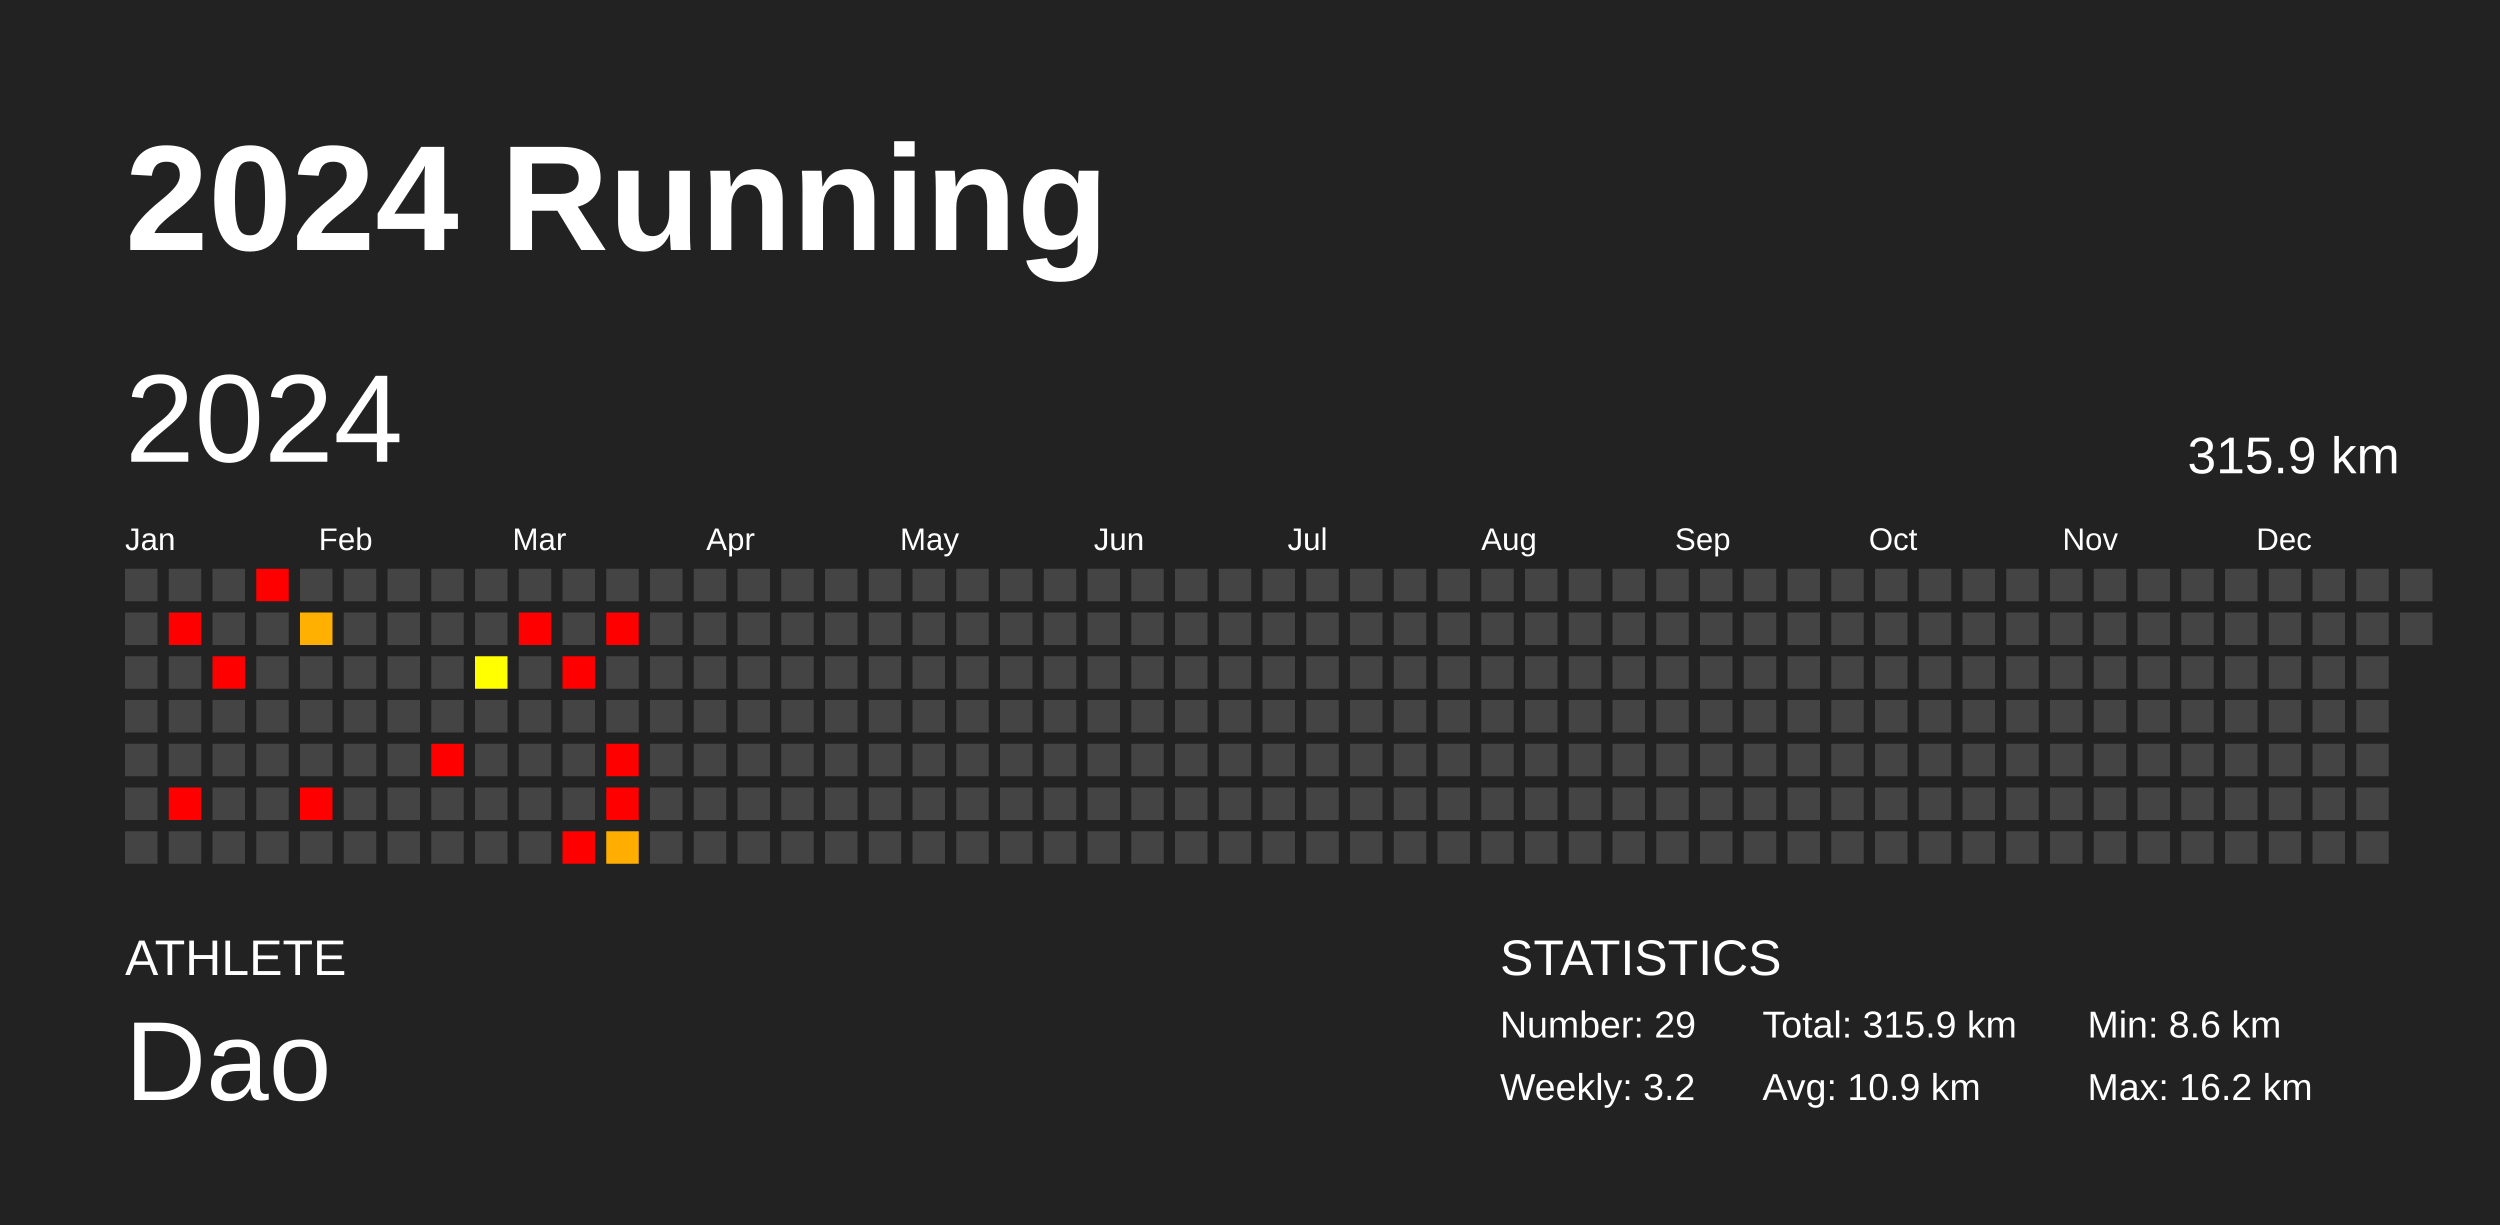
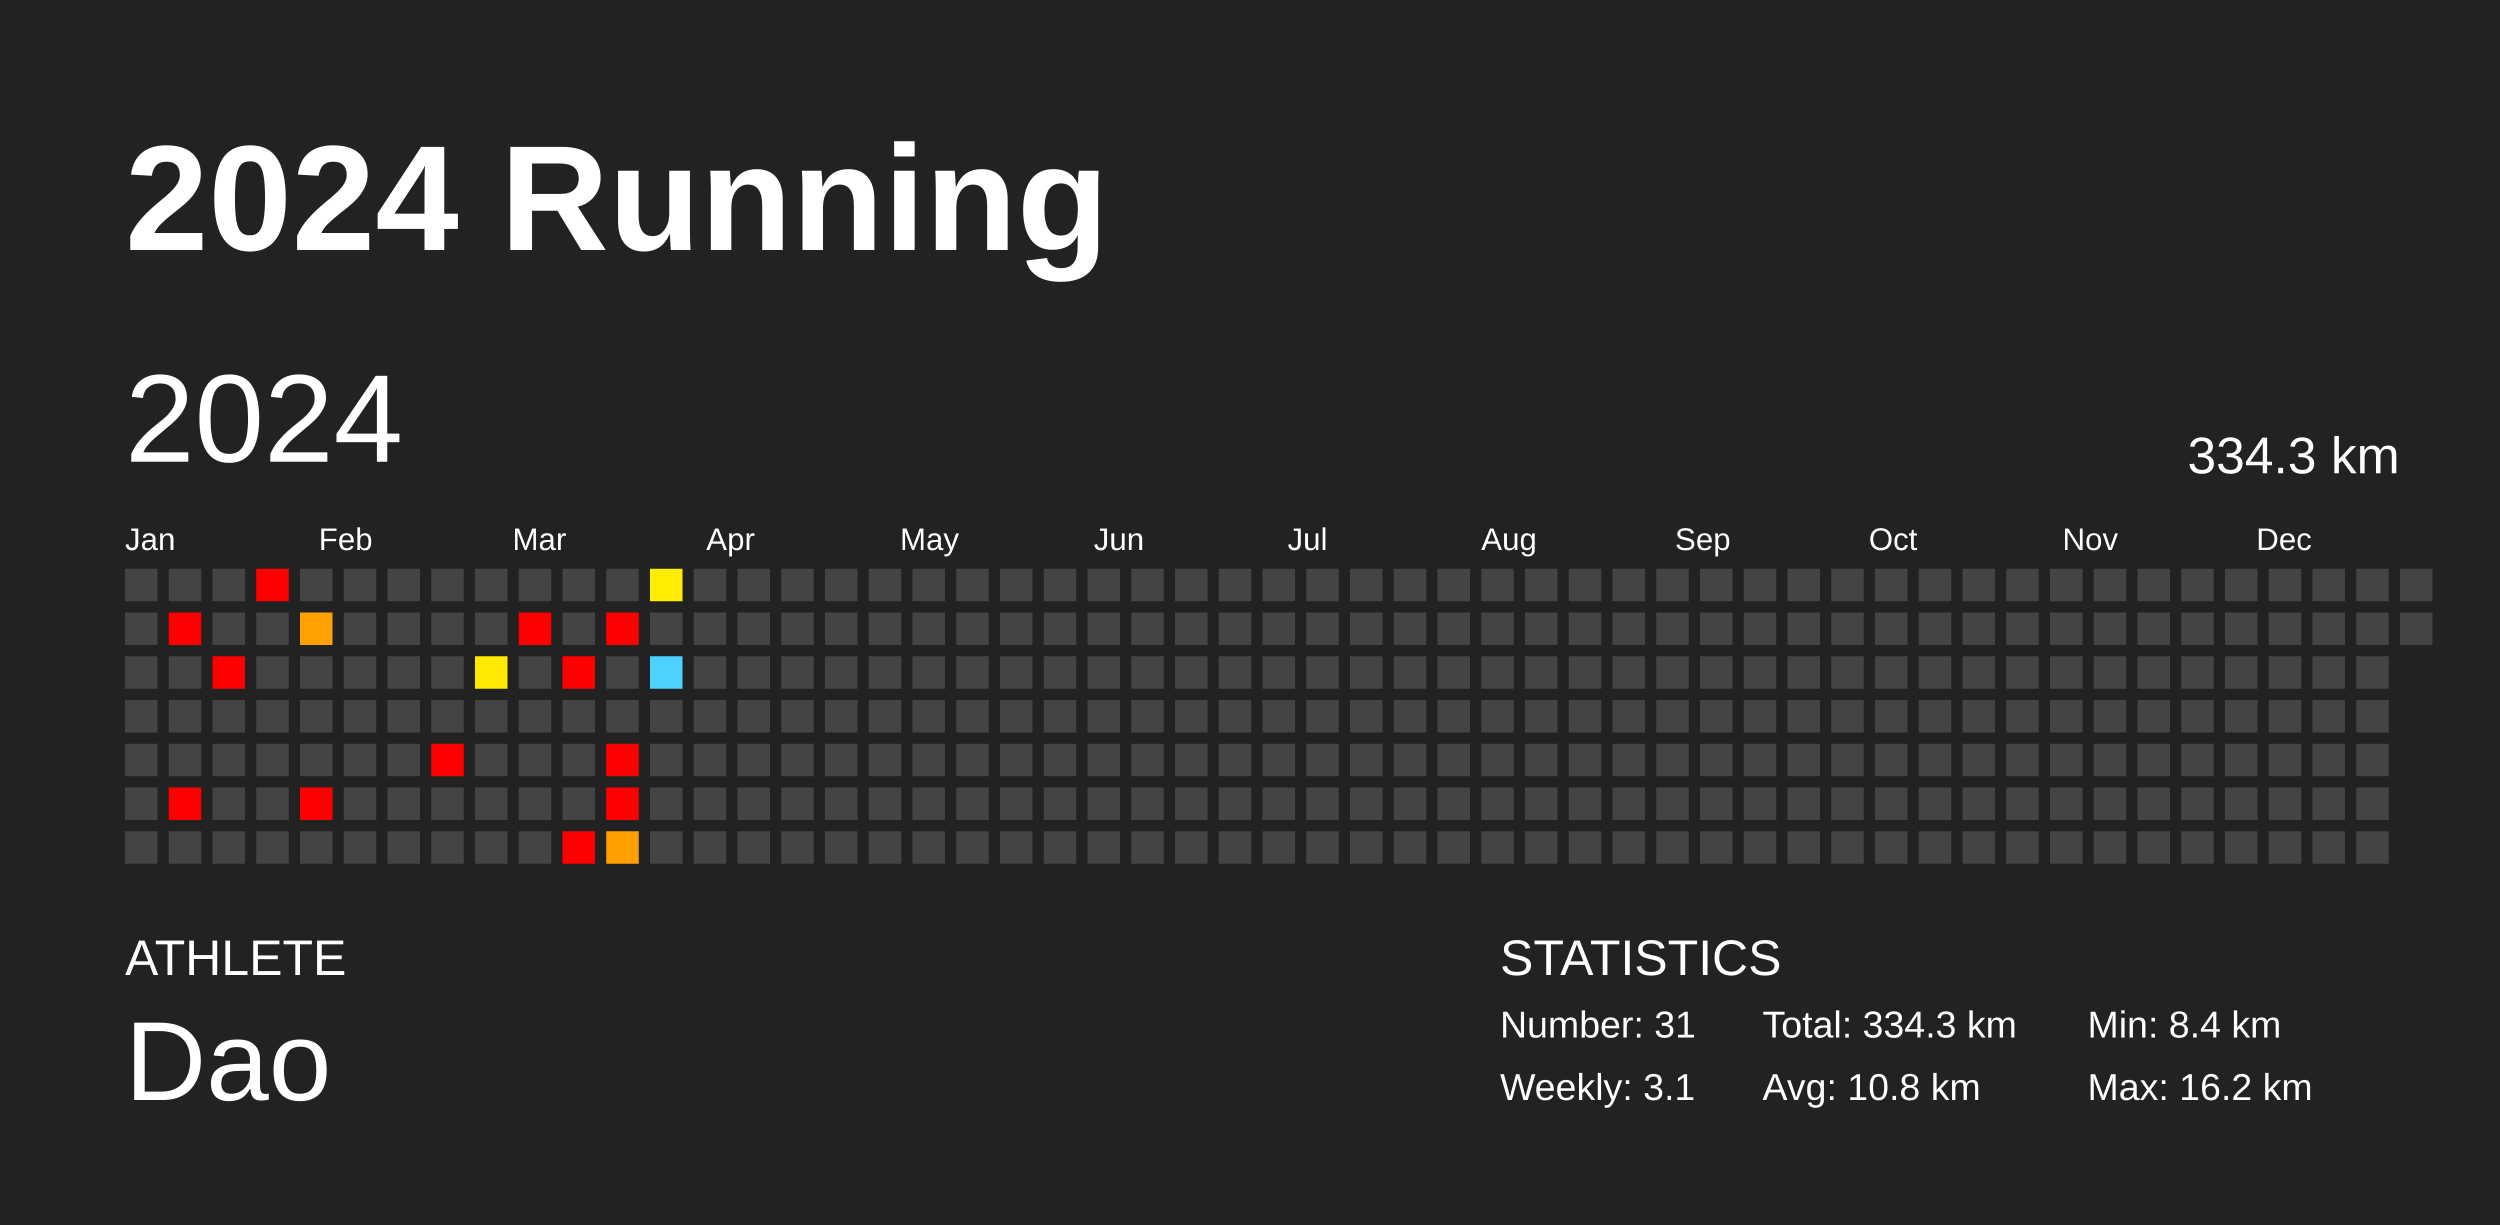
<svg xmlns="http://www.w3.org/2000/svg" baseProfile="full" height="98mm" version="1.1" viewBox="0,0,200,98" width="200mm">
  <defs />
  <rect fill="#222222" height="98" width="200" x="0" y="0" />
  <text fill="#FFFFFF" style="font-size:12px; font-family:Arial; font-weight:bold;" x="10" y="20">2024 Running</text>
  <text fill="#FFFFFF" style="font-size:4px; font-family:Arial" x="10" y="78">ATHLETE</text>
  <text fill="#FFFFFF" style="font-size:9px; font-family:Arial" x="10" y="88">Dao</text>
  <text fill="#FFFFFF" style="font-size:4px; font-family:Arial" x="120" y="78">STATISTICS</text>
-   <text fill="#FFFFFF" style="font-size:3px; font-family:Arial" x="120" y="83">Number: 29</text>
-   <text fill="#FFFFFF" style="font-size:3px; font-family:Arial" x="120" y="88">Weekly: 3.2</text>
-   <text fill="#FFFFFF" style="font-size:3px; font-family:Arial" x="141" y="83">Total: 315.9 km</text>
-   <text fill="#FFFFFF" style="font-size:3px; font-family:Arial" x="141" y="88">Avg: 10.9 km</text>
-   <text fill="#FFFFFF" style="font-size:3px; font-family:Arial" x="167" y="83">Min: 8.6 km</text>
+   <text fill="#FFFFFF" style="font-size:3px; font-family:Arial" x="120" y="83">Number: 31</text>
+   <text fill="#FFFFFF" style="font-size:3px; font-family:Arial" x="120" y="88">Weekly: 3.1</text>
+   <text fill="#FFFFFF" style="font-size:3px; font-family:Arial" x="141" y="83">Total: 334.3 km</text>
+   <text fill="#FFFFFF" style="font-size:3px; font-family:Arial" x="141" y="88">Avg: 10.8 km</text>
+   <text fill="#FFFFFF" style="font-size:3px; font-family:Arial" x="167" y="83">Min: 8.4 km</text>
  <text fill="#FFFFFF" style="font-size:3px; font-family:Arial" x="167" y="88">Max: 16.2 km</text>
  <text dominant-baseline="hanging" fill="#FFFFFF" style="font-size:10.0px; font-family:Arial;" x="10" y="30">2024</text>
-   <text dominant-baseline="hanging" fill="#FFFFFF" style="font-size:4.125px; font-family:Arial;" x="175" y="35">315.9 km</text>
+   <text dominant-baseline="hanging" fill="#FFFFFF" style="font-size:4.125px; font-family:Arial;" x="175" y="35">334.3 km</text>
  <text fill="#FFFFFF" style="font-size:2.5px; font-family:Arial" x="10.0" y="44">Jan</text>
  <text fill="#FFFFFF" style="font-size:2.5px; font-family:Arial" x="25.5" y="44">Feb</text>
  <text fill="#FFFFFF" style="font-size:2.5px; font-family:Arial" x="41.0" y="44">Mar</text>
  <text fill="#FFFFFF" style="font-size:2.5px; font-family:Arial" x="56.5" y="44">Apr</text>
  <text fill="#FFFFFF" style="font-size:2.5px; font-family:Arial" x="72.0" y="44">May</text>
  <text fill="#FFFFFF" style="font-size:2.5px; font-family:Arial" x="87.5" y="44">Jun</text>
  <text fill="#FFFFFF" style="font-size:2.5px; font-family:Arial" x="103.0" y="44">Jul</text>
  <text fill="#FFFFFF" style="font-size:2.5px; font-family:Arial" x="118.5" y="44">Aug</text>
  <text fill="#FFFFFF" style="font-size:2.5px; font-family:Arial" x="134.0" y="44">Sep</text>
  <text fill="#FFFFFF" style="font-size:2.5px; font-family:Arial" x="149.5" y="44">Oct</text>
  <text fill="#FFFFFF" style="font-size:2.5px; font-family:Arial" x="165.0" y="44">Nov</text>
  <text fill="#FFFFFF" style="font-size:2.5px; font-family:Arial" x="180.5" y="44">Dec</text>
  <rect fill="#444444" height="2.6" width="2.6" x="10.0" y="45.5" />
  <rect fill="#444444" height="2.6" width="2.6" x="10.0" y="49.0" />
  <rect fill="#444444" height="2.6" width="2.6" x="10.0" y="52.5" />
  <rect fill="#444444" height="2.6" width="2.6" x="10.0" y="56.0" />
  <rect fill="#444444" height="2.6" width="2.6" x="10.0" y="59.5" />
  <rect fill="#444444" height="2.6" width="2.6" x="10.0" y="63.0" />
  <rect fill="#444444" height="2.6" width="2.6" x="10.0" y="66.5" />
  <rect fill="#444444" height="2.6" width="2.6" x="13.5" y="45.5" />
  <rect fill="red" height="2.6" width="2.6" x="13.5" y="49.0" />
  <rect fill="#444444" height="2.6" width="2.6" x="13.5" y="52.5" />
  <rect fill="#444444" height="2.6" width="2.6" x="13.5" y="56.0" />
  <rect fill="#444444" height="2.6" width="2.6" x="13.5" y="59.5" />
  <rect fill="red" height="2.6" width="2.6" x="13.5" y="63.0" />
  <rect fill="#444444" height="2.6" width="2.6" x="13.5" y="66.5" />
  <rect fill="#444444" height="2.6" width="2.6" x="17.0" y="45.5" />
  <rect fill="#444444" height="2.6" width="2.6" x="17.0" y="49.0" />
  <rect fill="red" height="2.6" width="2.6" x="17.0" y="52.5" />
  <rect fill="#444444" height="2.6" width="2.6" x="17.0" y="56.0" />
  <rect fill="#444444" height="2.6" width="2.6" x="17.0" y="59.5" />
  <rect fill="#444444" height="2.6" width="2.6" x="17.0" y="63.0" />
  <rect fill="#444444" height="2.6" width="2.6" x="17.0" y="66.5" />
  <rect fill="red" height="2.6" width="2.6" x="20.5" y="45.5" />
  <rect fill="#444444" height="2.6" width="2.6" x="20.5" y="49.0" />
  <rect fill="#444444" height="2.6" width="2.6" x="20.5" y="52.5" />
  <rect fill="#444444" height="2.6" width="2.6" x="20.5" y="56.0" />
  <rect fill="#444444" height="2.6" width="2.6" x="20.5" y="59.5" />
  <rect fill="#444444" height="2.6" width="2.6" x="20.5" y="63.0" />
  <rect fill="#444444" height="2.6" width="2.6" x="20.5" y="66.5" />
  <rect fill="#444444" height="2.6" width="2.6" x="24.0" y="45.5" />
-   <rect fill="#ffb000" height="2.6" width="2.6" x="24.0" y="49.0" />
+   <rect fill="#ffa100" height="2.6" width="2.6" x="24.0" y="49.0" />
  <rect fill="#444444" height="2.6" width="2.6" x="24.0" y="52.5" />
  <rect fill="#444444" height="2.6" width="2.6" x="24.0" y="56.0" />
  <rect fill="#444444" height="2.6" width="2.6" x="24.0" y="59.5" />
  <rect fill="red" height="2.6" width="2.6" x="24.0" y="63.0" />
  <rect fill="#444444" height="2.6" width="2.6" x="24.0" y="66.5" />
  <rect fill="#444444" height="2.6" width="2.6" x="27.5" y="45.5" />
  <rect fill="#444444" height="2.6" width="2.6" x="27.5" y="49.0" />
  <rect fill="#444444" height="2.6" width="2.6" x="27.5" y="52.5" />
  <rect fill="#444444" height="2.6" width="2.6" x="27.5" y="56.0" />
  <rect fill="#444444" height="2.6" width="2.6" x="27.5" y="59.5" />
  <rect fill="#444444" height="2.6" width="2.6" x="27.5" y="63.0" />
  <rect fill="#444444" height="2.6" width="2.6" x="27.5" y="66.5" />
  <rect fill="#444444" height="2.6" width="2.6" x="31.0" y="45.5" />
  <rect fill="#444444" height="2.6" width="2.6" x="31.0" y="49.0" />
  <rect fill="#444444" height="2.6" width="2.6" x="31.0" y="52.5" />
  <rect fill="#444444" height="2.6" width="2.6" x="31.0" y="56.0" />
  <rect fill="#444444" height="2.6" width="2.6" x="31.0" y="59.5" />
  <rect fill="#444444" height="2.6" width="2.6" x="31.0" y="63.0" />
  <rect fill="#444444" height="2.6" width="2.6" x="31.0" y="66.5" />
  <rect fill="#444444" height="2.6" width="2.6" x="34.5" y="45.5" />
  <rect fill="#444444" height="2.6" width="2.6" x="34.5" y="49.0" />
  <rect fill="#444444" height="2.6" width="2.6" x="34.5" y="52.5" />
  <rect fill="#444444" height="2.6" width="2.6" x="34.5" y="56.0" />
  <rect fill="red" height="2.6" width="2.6" x="34.5" y="59.5" />
  <rect fill="#444444" height="2.6" width="2.6" x="34.5" y="63.0" />
  <rect fill="#444444" height="2.6" width="2.6" x="34.5" y="66.5" />
  <rect fill="#444444" height="2.6" width="2.6" x="38.0" y="45.5" />
  <rect fill="#444444" height="2.6" width="2.6" x="38.0" y="49.0" />
-   <rect fill="#ffff00" height="2.6" width="2.6" x="38.0" y="52.5" />
+   <rect fill="#ffe900" height="2.6" width="2.6" x="38.0" y="52.5" />
  <rect fill="#444444" height="2.6" width="2.6" x="38.0" y="56.0" />
  <rect fill="#444444" height="2.6" width="2.6" x="38.0" y="59.5" />
  <rect fill="#444444" height="2.6" width="2.6" x="38.0" y="63.0" />
  <rect fill="#444444" height="2.6" width="2.6" x="38.0" y="66.5" />
  <rect fill="#444444" height="2.6" width="2.6" x="41.5" y="45.5" />
  <rect fill="red" height="2.6" width="2.6" x="41.5" y="49.0" />
  <rect fill="#444444" height="2.6" width="2.6" x="41.5" y="52.5" />
  <rect fill="#444444" height="2.6" width="2.6" x="41.5" y="56.0" />
  <rect fill="#444444" height="2.6" width="2.6" x="41.5" y="59.5" />
  <rect fill="#444444" height="2.6" width="2.6" x="41.5" y="63.0" />
  <rect fill="#444444" height="2.6" width="2.6" x="41.5" y="66.5" />
  <rect fill="#444444" height="2.6" width="2.6" x="45.0" y="45.5" />
  <rect fill="#444444" height="2.6" width="2.6" x="45.0" y="49.0" />
  <rect fill="red" height="2.6" width="2.6" x="45.0" y="52.5" />
  <rect fill="#444444" height="2.6" width="2.6" x="45.0" y="56.0" />
  <rect fill="#444444" height="2.6" width="2.6" x="45.0" y="59.5" />
  <rect fill="#444444" height="2.6" width="2.6" x="45.0" y="63.0" />
  <rect fill="red" height="2.6" width="2.6" x="45.0" y="66.5" />
  <rect fill="#444444" height="2.6" width="2.6" x="48.5" y="45.5" />
  <rect fill="red" height="2.6" width="2.6" x="48.5" y="49.0" />
  <rect fill="#444444" height="2.6" width="2.6" x="48.5" y="52.5" />
  <rect fill="#444444" height="2.6" width="2.6" x="48.5" y="56.0" />
  <rect fill="red" height="2.6" width="2.6" x="48.5" y="59.5" />
  <rect fill="red" height="2.6" width="2.6" x="48.5" y="63.0" />
-   <rect fill="#ffae00" height="2.6" width="2.6" x="48.5" y="66.5" />
-   <rect fill="#444444" height="2.6" width="2.6" x="52.0" y="45.5" />
+   <rect fill="#ff9f00" height="2.6" width="2.6" x="48.5" y="66.5" />
+   <rect fill="#ffee00" height="2.6" width="2.6" x="52.0" y="45.5" />
  <rect fill="#444444" height="2.6" width="2.6" x="52.0" y="49.0" />
-   <rect fill="#444444" height="2.6" width="2.6" x="52.0" y="52.5" />
+   <rect fill="#4dd2ff" height="2.6" width="2.6" x="52.0" y="52.5" />
  <rect fill="#444444" height="2.6" width="2.6" x="52.0" y="56.0" />
  <rect fill="#444444" height="2.6" width="2.6" x="52.0" y="59.5" />
  <rect fill="#444444" height="2.6" width="2.6" x="52.0" y="63.0" />
  <rect fill="#444444" height="2.6" width="2.6" x="52.0" y="66.5" />
  <rect fill="#444444" height="2.6" width="2.6" x="55.5" y="45.5" />
  <rect fill="#444444" height="2.6" width="2.6" x="55.5" y="49.0" />
  <rect fill="#444444" height="2.6" width="2.6" x="55.5" y="52.5" />
  <rect fill="#444444" height="2.6" width="2.6" x="55.5" y="56.0" />
  <rect fill="#444444" height="2.6" width="2.6" x="55.5" y="59.5" />
  <rect fill="#444444" height="2.6" width="2.6" x="55.5" y="63.0" />
  <rect fill="#444444" height="2.6" width="2.6" x="55.5" y="66.5" />
  <rect fill="#444444" height="2.6" width="2.6" x="59.0" y="45.5" />
  <rect fill="#444444" height="2.6" width="2.6" x="59.0" y="49.0" />
  <rect fill="#444444" height="2.6" width="2.6" x="59.0" y="52.5" />
  <rect fill="#444444" height="2.6" width="2.6" x="59.0" y="56.0" />
  <rect fill="#444444" height="2.6" width="2.6" x="59.0" y="59.5" />
  <rect fill="#444444" height="2.6" width="2.6" x="59.0" y="63.0" />
  <rect fill="#444444" height="2.6" width="2.6" x="59.0" y="66.5" />
  <rect fill="#444444" height="2.6" width="2.6" x="62.5" y="45.5" />
  <rect fill="#444444" height="2.6" width="2.6" x="62.5" y="49.0" />
  <rect fill="#444444" height="2.6" width="2.6" x="62.5" y="52.5" />
  <rect fill="#444444" height="2.6" width="2.6" x="62.5" y="56.0" />
  <rect fill="#444444" height="2.6" width="2.6" x="62.5" y="59.5" />
  <rect fill="#444444" height="2.6" width="2.6" x="62.5" y="63.0" />
  <rect fill="#444444" height="2.6" width="2.6" x="62.5" y="66.5" />
  <rect fill="#444444" height="2.6" width="2.6" x="66.0" y="45.5" />
  <rect fill="#444444" height="2.6" width="2.6" x="66.0" y="49.0" />
  <rect fill="#444444" height="2.6" width="2.6" x="66.0" y="52.5" />
  <rect fill="#444444" height="2.6" width="2.6" x="66.0" y="56.0" />
  <rect fill="#444444" height="2.6" width="2.6" x="66.0" y="59.5" />
  <rect fill="#444444" height="2.6" width="2.6" x="66.0" y="63.0" />
  <rect fill="#444444" height="2.6" width="2.6" x="66.0" y="66.5" />
  <rect fill="#444444" height="2.6" width="2.6" x="69.5" y="45.5" />
  <rect fill="#444444" height="2.6" width="2.6" x="69.5" y="49.0" />
  <rect fill="#444444" height="2.6" width="2.6" x="69.5" y="52.5" />
  <rect fill="#444444" height="2.6" width="2.6" x="69.5" y="56.0" />
  <rect fill="#444444" height="2.6" width="2.6" x="69.5" y="59.5" />
  <rect fill="#444444" height="2.6" width="2.6" x="69.5" y="63.0" />
  <rect fill="#444444" height="2.6" width="2.6" x="69.5" y="66.5" />
  <rect fill="#444444" height="2.6" width="2.6" x="73.0" y="45.5" />
  <rect fill="#444444" height="2.6" width="2.6" x="73.0" y="49.0" />
  <rect fill="#444444" height="2.6" width="2.6" x="73.0" y="52.5" />
  <rect fill="#444444" height="2.6" width="2.6" x="73.0" y="56.0" />
  <rect fill="#444444" height="2.6" width="2.6" x="73.0" y="59.5" />
  <rect fill="#444444" height="2.6" width="2.6" x="73.0" y="63.0" />
  <rect fill="#444444" height="2.6" width="2.6" x="73.0" y="66.5" />
  <rect fill="#444444" height="2.6" width="2.6" x="76.5" y="45.5" />
  <rect fill="#444444" height="2.6" width="2.6" x="76.5" y="49.0" />
  <rect fill="#444444" height="2.6" width="2.6" x="76.5" y="52.5" />
  <rect fill="#444444" height="2.6" width="2.6" x="76.5" y="56.0" />
  <rect fill="#444444" height="2.6" width="2.6" x="76.5" y="59.5" />
  <rect fill="#444444" height="2.6" width="2.6" x="76.5" y="63.0" />
  <rect fill="#444444" height="2.6" width="2.6" x="76.5" y="66.5" />
  <rect fill="#444444" height="2.6" width="2.6" x="80.0" y="45.5" />
  <rect fill="#444444" height="2.6" width="2.6" x="80.0" y="49.0" />
  <rect fill="#444444" height="2.6" width="2.6" x="80.0" y="52.5" />
  <rect fill="#444444" height="2.6" width="2.6" x="80.0" y="56.0" />
  <rect fill="#444444" height="2.6" width="2.6" x="80.0" y="59.5" />
  <rect fill="#444444" height="2.6" width="2.6" x="80.0" y="63.0" />
  <rect fill="#444444" height="2.6" width="2.6" x="80.0" y="66.5" />
  <rect fill="#444444" height="2.6" width="2.6" x="83.5" y="45.5" />
  <rect fill="#444444" height="2.6" width="2.6" x="83.5" y="49.0" />
  <rect fill="#444444" height="2.6" width="2.6" x="83.5" y="52.5" />
  <rect fill="#444444" height="2.6" width="2.6" x="83.5" y="56.0" />
  <rect fill="#444444" height="2.6" width="2.6" x="83.5" y="59.5" />
  <rect fill="#444444" height="2.6" width="2.6" x="83.5" y="63.0" />
  <rect fill="#444444" height="2.6" width="2.6" x="83.5" y="66.5" />
  <rect fill="#444444" height="2.6" width="2.6" x="87.0" y="45.5" />
  <rect fill="#444444" height="2.6" width="2.6" x="87.0" y="49.0" />
  <rect fill="#444444" height="2.6" width="2.6" x="87.0" y="52.5" />
  <rect fill="#444444" height="2.6" width="2.6" x="87.0" y="56.0" />
  <rect fill="#444444" height="2.6" width="2.6" x="87.0" y="59.5" />
  <rect fill="#444444" height="2.6" width="2.6" x="87.0" y="63.0" />
  <rect fill="#444444" height="2.6" width="2.6" x="87.0" y="66.5" />
  <rect fill="#444444" height="2.6" width="2.6" x="90.5" y="45.5" />
  <rect fill="#444444" height="2.6" width="2.6" x="90.5" y="49.0" />
  <rect fill="#444444" height="2.6" width="2.6" x="90.5" y="52.5" />
  <rect fill="#444444" height="2.6" width="2.6" x="90.5" y="56.0" />
  <rect fill="#444444" height="2.6" width="2.6" x="90.5" y="59.5" />
  <rect fill="#444444" height="2.6" width="2.6" x="90.5" y="63.0" />
  <rect fill="#444444" height="2.6" width="2.6" x="90.5" y="66.5" />
  <rect fill="#444444" height="2.6" width="2.6" x="94.0" y="45.5" />
  <rect fill="#444444" height="2.6" width="2.6" x="94.0" y="49.0" />
  <rect fill="#444444" height="2.6" width="2.6" x="94.0" y="52.5" />
  <rect fill="#444444" height="2.6" width="2.6" x="94.0" y="56.0" />
  <rect fill="#444444" height="2.6" width="2.6" x="94.0" y="59.5" />
  <rect fill="#444444" height="2.6" width="2.6" x="94.0" y="63.0" />
  <rect fill="#444444" height="2.6" width="2.6" x="94.0" y="66.5" />
  <rect fill="#444444" height="2.6" width="2.6" x="97.5" y="45.5" />
  <rect fill="#444444" height="2.6" width="2.6" x="97.5" y="49.0" />
  <rect fill="#444444" height="2.6" width="2.6" x="97.5" y="52.5" />
  <rect fill="#444444" height="2.6" width="2.6" x="97.5" y="56.0" />
  <rect fill="#444444" height="2.6" width="2.6" x="97.5" y="59.5" />
  <rect fill="#444444" height="2.6" width="2.6" x="97.5" y="63.0" />
  <rect fill="#444444" height="2.6" width="2.6" x="97.5" y="66.5" />
  <rect fill="#444444" height="2.6" width="2.6" x="101.0" y="45.5" />
  <rect fill="#444444" height="2.6" width="2.6" x="101.0" y="49.0" />
  <rect fill="#444444" height="2.6" width="2.6" x="101.0" y="52.5" />
  <rect fill="#444444" height="2.6" width="2.6" x="101.0" y="56.0" />
  <rect fill="#444444" height="2.6" width="2.6" x="101.0" y="59.5" />
  <rect fill="#444444" height="2.6" width="2.6" x="101.0" y="63.0" />
  <rect fill="#444444" height="2.6" width="2.6" x="101.0" y="66.5" />
  <rect fill="#444444" height="2.6" width="2.6" x="104.5" y="45.5" />
  <rect fill="#444444" height="2.6" width="2.6" x="104.5" y="49.0" />
  <rect fill="#444444" height="2.6" width="2.6" x="104.5" y="52.5" />
  <rect fill="#444444" height="2.6" width="2.6" x="104.5" y="56.0" />
  <rect fill="#444444" height="2.6" width="2.6" x="104.5" y="59.5" />
  <rect fill="#444444" height="2.6" width="2.6" x="104.5" y="63.0" />
  <rect fill="#444444" height="2.6" width="2.6" x="104.5" y="66.5" />
  <rect fill="#444444" height="2.6" width="2.6" x="108.0" y="45.5" />
  <rect fill="#444444" height="2.6" width="2.6" x="108.0" y="49.0" />
  <rect fill="#444444" height="2.6" width="2.6" x="108.0" y="52.5" />
  <rect fill="#444444" height="2.6" width="2.6" x="108.0" y="56.0" />
  <rect fill="#444444" height="2.6" width="2.6" x="108.0" y="59.5" />
  <rect fill="#444444" height="2.6" width="2.6" x="108.0" y="63.0" />
  <rect fill="#444444" height="2.6" width="2.6" x="108.0" y="66.5" />
  <rect fill="#444444" height="2.6" width="2.6" x="111.5" y="45.5" />
  <rect fill="#444444" height="2.6" width="2.6" x="111.5" y="49.0" />
  <rect fill="#444444" height="2.6" width="2.6" x="111.5" y="52.5" />
  <rect fill="#444444" height="2.6" width="2.6" x="111.5" y="56.0" />
  <rect fill="#444444" height="2.6" width="2.6" x="111.5" y="59.5" />
  <rect fill="#444444" height="2.6" width="2.6" x="111.5" y="63.0" />
  <rect fill="#444444" height="2.6" width="2.6" x="111.5" y="66.5" />
  <rect fill="#444444" height="2.6" width="2.6" x="115.0" y="45.5" />
  <rect fill="#444444" height="2.6" width="2.6" x="115.0" y="49.0" />
  <rect fill="#444444" height="2.6" width="2.6" x="115.0" y="52.5" />
  <rect fill="#444444" height="2.6" width="2.6" x="115.0" y="56.0" />
  <rect fill="#444444" height="2.6" width="2.6" x="115.0" y="59.5" />
  <rect fill="#444444" height="2.6" width="2.6" x="115.0" y="63.0" />
  <rect fill="#444444" height="2.6" width="2.6" x="115.0" y="66.5" />
  <rect fill="#444444" height="2.6" width="2.6" x="118.5" y="45.5" />
  <rect fill="#444444" height="2.6" width="2.6" x="118.5" y="49.0" />
  <rect fill="#444444" height="2.6" width="2.6" x="118.5" y="52.5" />
  <rect fill="#444444" height="2.6" width="2.6" x="118.5" y="56.0" />
  <rect fill="#444444" height="2.6" width="2.6" x="118.5" y="59.5" />
  <rect fill="#444444" height="2.6" width="2.6" x="118.5" y="63.0" />
  <rect fill="#444444" height="2.6" width="2.6" x="118.5" y="66.5" />
  <rect fill="#444444" height="2.6" width="2.6" x="122.0" y="45.5" />
  <rect fill="#444444" height="2.6" width="2.6" x="122.0" y="49.0" />
  <rect fill="#444444" height="2.6" width="2.6" x="122.0" y="52.5" />
  <rect fill="#444444" height="2.6" width="2.6" x="122.0" y="56.0" />
  <rect fill="#444444" height="2.6" width="2.6" x="122.0" y="59.5" />
  <rect fill="#444444" height="2.6" width="2.6" x="122.0" y="63.0" />
  <rect fill="#444444" height="2.6" width="2.6" x="122.0" y="66.5" />
  <rect fill="#444444" height="2.6" width="2.6" x="125.5" y="45.5" />
  <rect fill="#444444" height="2.6" width="2.6" x="125.5" y="49.0" />
  <rect fill="#444444" height="2.6" width="2.6" x="125.5" y="52.5" />
  <rect fill="#444444" height="2.6" width="2.6" x="125.5" y="56.0" />
  <rect fill="#444444" height="2.6" width="2.6" x="125.5" y="59.5" />
  <rect fill="#444444" height="2.6" width="2.6" x="125.5" y="63.0" />
  <rect fill="#444444" height="2.6" width="2.6" x="125.5" y="66.5" />
  <rect fill="#444444" height="2.6" width="2.6" x="129.0" y="45.5" />
  <rect fill="#444444" height="2.6" width="2.6" x="129.0" y="49.0" />
  <rect fill="#444444" height="2.6" width="2.6" x="129.0" y="52.5" />
  <rect fill="#444444" height="2.6" width="2.6" x="129.0" y="56.0" />
  <rect fill="#444444" height="2.6" width="2.6" x="129.0" y="59.5" />
  <rect fill="#444444" height="2.6" width="2.6" x="129.0" y="63.0" />
  <rect fill="#444444" height="2.6" width="2.6" x="129.0" y="66.5" />
  <rect fill="#444444" height="2.6" width="2.6" x="132.5" y="45.5" />
  <rect fill="#444444" height="2.6" width="2.6" x="132.5" y="49.0" />
  <rect fill="#444444" height="2.6" width="2.6" x="132.5" y="52.5" />
  <rect fill="#444444" height="2.6" width="2.6" x="132.5" y="56.0" />
  <rect fill="#444444" height="2.6" width="2.6" x="132.5" y="59.5" />
  <rect fill="#444444" height="2.6" width="2.6" x="132.5" y="63.0" />
  <rect fill="#444444" height="2.6" width="2.6" x="132.5" y="66.5" />
  <rect fill="#444444" height="2.6" width="2.6" x="136.0" y="45.5" />
  <rect fill="#444444" height="2.6" width="2.6" x="136.0" y="49.0" />
  <rect fill="#444444" height="2.6" width="2.6" x="136.0" y="52.5" />
  <rect fill="#444444" height="2.6" width="2.6" x="136.0" y="56.0" />
  <rect fill="#444444" height="2.6" width="2.6" x="136.0" y="59.5" />
  <rect fill="#444444" height="2.6" width="2.6" x="136.0" y="63.0" />
  <rect fill="#444444" height="2.6" width="2.6" x="136.0" y="66.5" />
  <rect fill="#444444" height="2.6" width="2.6" x="139.5" y="45.5" />
  <rect fill="#444444" height="2.6" width="2.6" x="139.5" y="49.0" />
  <rect fill="#444444" height="2.6" width="2.6" x="139.5" y="52.5" />
  <rect fill="#444444" height="2.6" width="2.6" x="139.5" y="56.0" />
  <rect fill="#444444" height="2.6" width="2.6" x="139.5" y="59.5" />
  <rect fill="#444444" height="2.6" width="2.6" x="139.5" y="63.0" />
  <rect fill="#444444" height="2.6" width="2.6" x="139.5" y="66.5" />
  <rect fill="#444444" height="2.6" width="2.6" x="143.0" y="45.5" />
  <rect fill="#444444" height="2.6" width="2.6" x="143.0" y="49.0" />
  <rect fill="#444444" height="2.6" width="2.6" x="143.0" y="52.5" />
  <rect fill="#444444" height="2.6" width="2.6" x="143.0" y="56.0" />
  <rect fill="#444444" height="2.6" width="2.6" x="143.0" y="59.5" />
  <rect fill="#444444" height="2.6" width="2.6" x="143.0" y="63.0" />
  <rect fill="#444444" height="2.6" width="2.6" x="143.0" y="66.5" />
  <rect fill="#444444" height="2.6" width="2.6" x="146.5" y="45.5" />
  <rect fill="#444444" height="2.6" width="2.6" x="146.5" y="49.0" />
  <rect fill="#444444" height="2.6" width="2.6" x="146.5" y="52.5" />
  <rect fill="#444444" height="2.6" width="2.6" x="146.5" y="56.0" />
  <rect fill="#444444" height="2.6" width="2.6" x="146.5" y="59.5" />
  <rect fill="#444444" height="2.6" width="2.6" x="146.5" y="63.0" />
  <rect fill="#444444" height="2.6" width="2.6" x="146.5" y="66.5" />
  <rect fill="#444444" height="2.6" width="2.6" x="150.0" y="45.5" />
  <rect fill="#444444" height="2.6" width="2.6" x="150.0" y="49.0" />
  <rect fill="#444444" height="2.6" width="2.6" x="150.0" y="52.5" />
  <rect fill="#444444" height="2.6" width="2.6" x="150.0" y="56.0" />
  <rect fill="#444444" height="2.6" width="2.6" x="150.0" y="59.5" />
  <rect fill="#444444" height="2.6" width="2.6" x="150.0" y="63.0" />
  <rect fill="#444444" height="2.6" width="2.6" x="150.0" y="66.5" />
  <rect fill="#444444" height="2.6" width="2.6" x="153.5" y="45.5" />
  <rect fill="#444444" height="2.6" width="2.6" x="153.5" y="49.0" />
  <rect fill="#444444" height="2.6" width="2.6" x="153.5" y="52.5" />
  <rect fill="#444444" height="2.6" width="2.6" x="153.5" y="56.0" />
  <rect fill="#444444" height="2.6" width="2.6" x="153.5" y="59.5" />
  <rect fill="#444444" height="2.6" width="2.6" x="153.5" y="63.0" />
  <rect fill="#444444" height="2.6" width="2.6" x="153.5" y="66.5" />
  <rect fill="#444444" height="2.6" width="2.6" x="157.0" y="45.5" />
  <rect fill="#444444" height="2.6" width="2.6" x="157.0" y="49.0" />
  <rect fill="#444444" height="2.6" width="2.6" x="157.0" y="52.5" />
  <rect fill="#444444" height="2.6" width="2.6" x="157.0" y="56.0" />
  <rect fill="#444444" height="2.6" width="2.6" x="157.0" y="59.5" />
  <rect fill="#444444" height="2.6" width="2.6" x="157.0" y="63.0" />
  <rect fill="#444444" height="2.6" width="2.6" x="157.0" y="66.5" />
  <rect fill="#444444" height="2.6" width="2.6" x="160.5" y="45.5" />
  <rect fill="#444444" height="2.6" width="2.6" x="160.5" y="49.0" />
  <rect fill="#444444" height="2.6" width="2.6" x="160.5" y="52.5" />
  <rect fill="#444444" height="2.6" width="2.6" x="160.5" y="56.0" />
  <rect fill="#444444" height="2.6" width="2.6" x="160.5" y="59.5" />
  <rect fill="#444444" height="2.6" width="2.6" x="160.5" y="63.0" />
  <rect fill="#444444" height="2.6" width="2.6" x="160.5" y="66.5" />
  <rect fill="#444444" height="2.6" width="2.6" x="164.0" y="45.5" />
  <rect fill="#444444" height="2.6" width="2.6" x="164.0" y="49.0" />
  <rect fill="#444444" height="2.6" width="2.6" x="164.0" y="52.5" />
  <rect fill="#444444" height="2.6" width="2.6" x="164.0" y="56.0" />
  <rect fill="#444444" height="2.6" width="2.6" x="164.0" y="59.5" />
  <rect fill="#444444" height="2.6" width="2.6" x="164.0" y="63.0" />
  <rect fill="#444444" height="2.6" width="2.6" x="164.0" y="66.5" />
  <rect fill="#444444" height="2.6" width="2.6" x="167.5" y="45.5" />
  <rect fill="#444444" height="2.6" width="2.6" x="167.5" y="49.0" />
  <rect fill="#444444" height="2.6" width="2.6" x="167.5" y="52.5" />
  <rect fill="#444444" height="2.6" width="2.6" x="167.5" y="56.0" />
  <rect fill="#444444" height="2.6" width="2.6" x="167.5" y="59.5" />
  <rect fill="#444444" height="2.6" width="2.6" x="167.5" y="63.0" />
  <rect fill="#444444" height="2.6" width="2.6" x="167.5" y="66.5" />
  <rect fill="#444444" height="2.6" width="2.6" x="171.0" y="45.5" />
  <rect fill="#444444" height="2.6" width="2.6" x="171.0" y="49.0" />
  <rect fill="#444444" height="2.6" width="2.6" x="171.0" y="52.5" />
  <rect fill="#444444" height="2.6" width="2.6" x="171.0" y="56.0" />
  <rect fill="#444444" height="2.6" width="2.6" x="171.0" y="59.5" />
  <rect fill="#444444" height="2.6" width="2.6" x="171.0" y="63.0" />
  <rect fill="#444444" height="2.6" width="2.6" x="171.0" y="66.5" />
  <rect fill="#444444" height="2.6" width="2.6" x="174.5" y="45.5" />
  <rect fill="#444444" height="2.6" width="2.6" x="174.5" y="49.0" />
  <rect fill="#444444" height="2.6" width="2.6" x="174.5" y="52.5" />
  <rect fill="#444444" height="2.6" width="2.6" x="174.5" y="56.0" />
  <rect fill="#444444" height="2.6" width="2.6" x="174.5" y="59.5" />
  <rect fill="#444444" height="2.6" width="2.6" x="174.5" y="63.0" />
  <rect fill="#444444" height="2.6" width="2.6" x="174.5" y="66.5" />
  <rect fill="#444444" height="2.6" width="2.6" x="178.0" y="45.5" />
  <rect fill="#444444" height="2.6" width="2.6" x="178.0" y="49.0" />
  <rect fill="#444444" height="2.6" width="2.6" x="178.0" y="52.5" />
  <rect fill="#444444" height="2.6" width="2.6" x="178.0" y="56.0" />
  <rect fill="#444444" height="2.6" width="2.6" x="178.0" y="59.5" />
  <rect fill="#444444" height="2.6" width="2.6" x="178.0" y="63.0" />
  <rect fill="#444444" height="2.6" width="2.6" x="178.0" y="66.5" />
  <rect fill="#444444" height="2.6" width="2.6" x="181.5" y="45.5" />
  <rect fill="#444444" height="2.6" width="2.6" x="181.5" y="49.0" />
  <rect fill="#444444" height="2.6" width="2.6" x="181.5" y="52.5" />
  <rect fill="#444444" height="2.6" width="2.6" x="181.5" y="56.0" />
  <rect fill="#444444" height="2.6" width="2.6" x="181.5" y="59.5" />
  <rect fill="#444444" height="2.6" width="2.6" x="181.5" y="63.0" />
  <rect fill="#444444" height="2.6" width="2.6" x="181.5" y="66.5" />
  <rect fill="#444444" height="2.6" width="2.6" x="185.0" y="45.5" />
  <rect fill="#444444" height="2.6" width="2.6" x="185.0" y="49.0" />
  <rect fill="#444444" height="2.6" width="2.6" x="185.0" y="52.5" />
  <rect fill="#444444" height="2.6" width="2.6" x="185.0" y="56.0" />
  <rect fill="#444444" height="2.6" width="2.6" x="185.0" y="59.5" />
  <rect fill="#444444" height="2.6" width="2.6" x="185.0" y="63.0" />
  <rect fill="#444444" height="2.6" width="2.6" x="185.0" y="66.5" />
  <rect fill="#444444" height="2.6" width="2.6" x="188.5" y="45.5" />
  <rect fill="#444444" height="2.6" width="2.6" x="188.5" y="49.0" />
  <rect fill="#444444" height="2.6" width="2.6" x="188.5" y="52.5" />
  <rect fill="#444444" height="2.6" width="2.6" x="188.5" y="56.0" />
  <rect fill="#444444" height="2.6" width="2.6" x="188.5" y="59.5" />
  <rect fill="#444444" height="2.6" width="2.6" x="188.5" y="63.0" />
  <rect fill="#444444" height="2.6" width="2.6" x="188.5" y="66.5" />
  <rect fill="#444444" height="2.6" width="2.6" x="192.0" y="45.5" />
  <rect fill="#444444" height="2.6" width="2.6" x="192.0" y="49.0" />
</svg>
